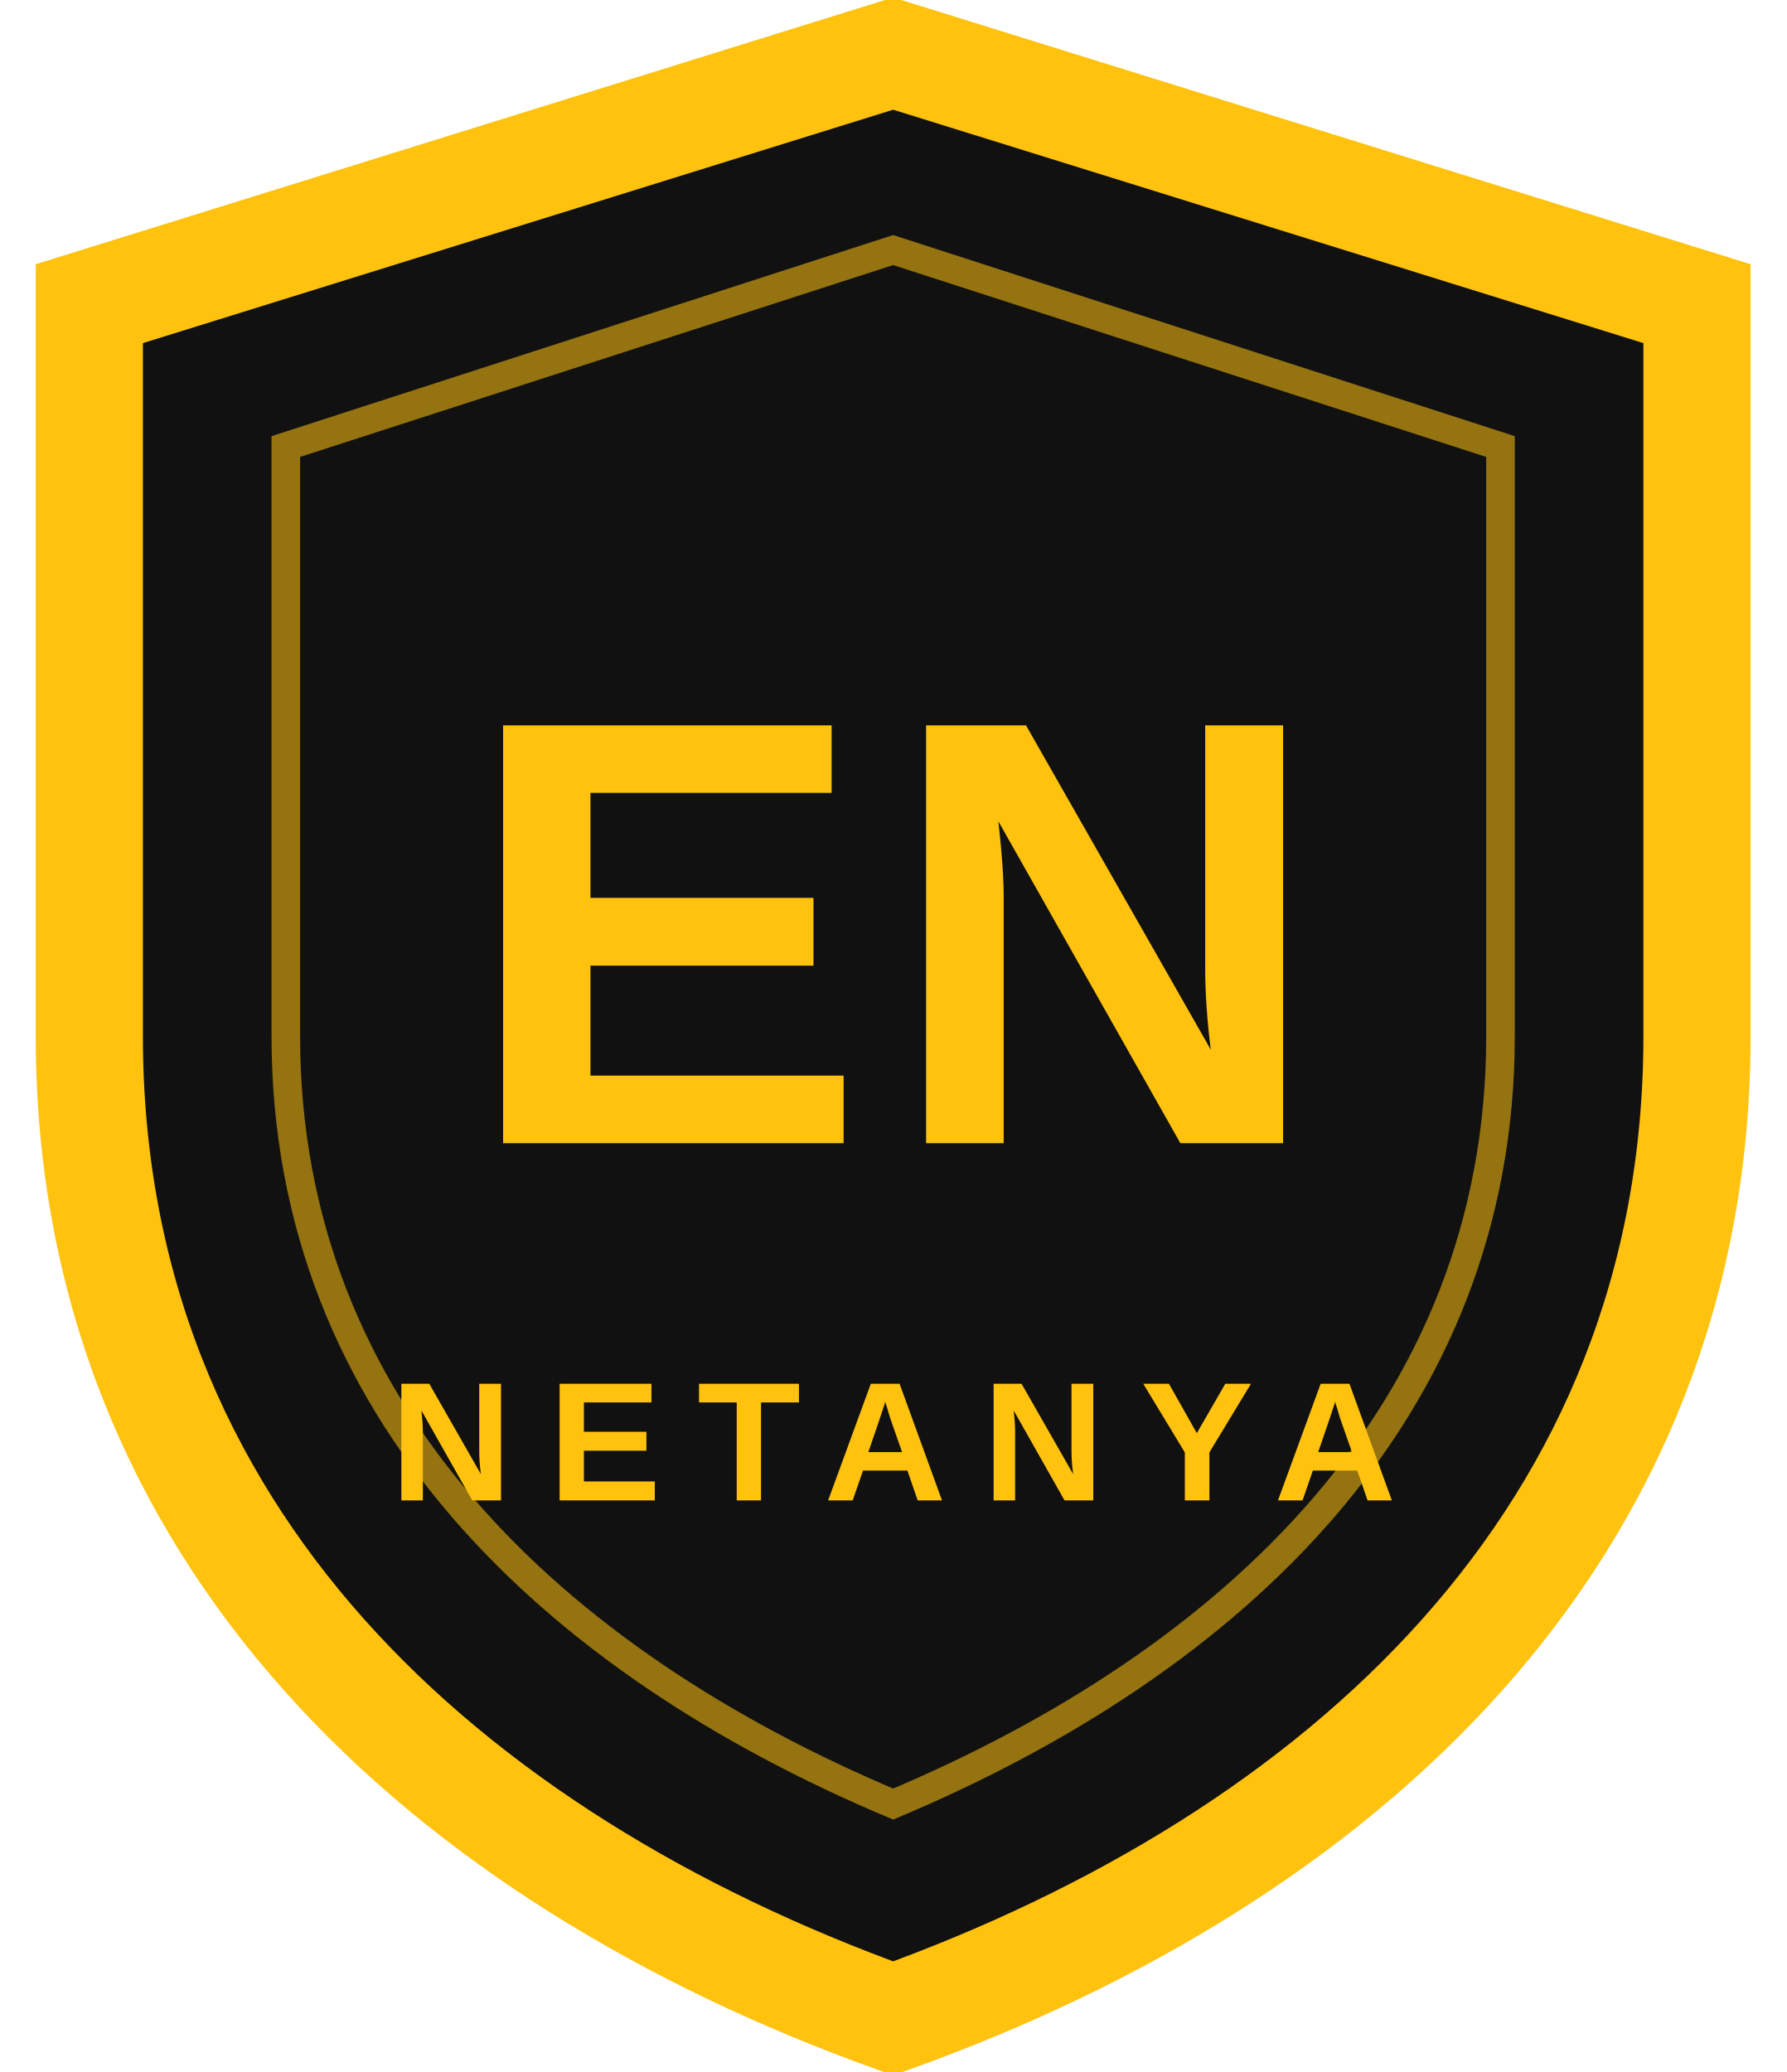
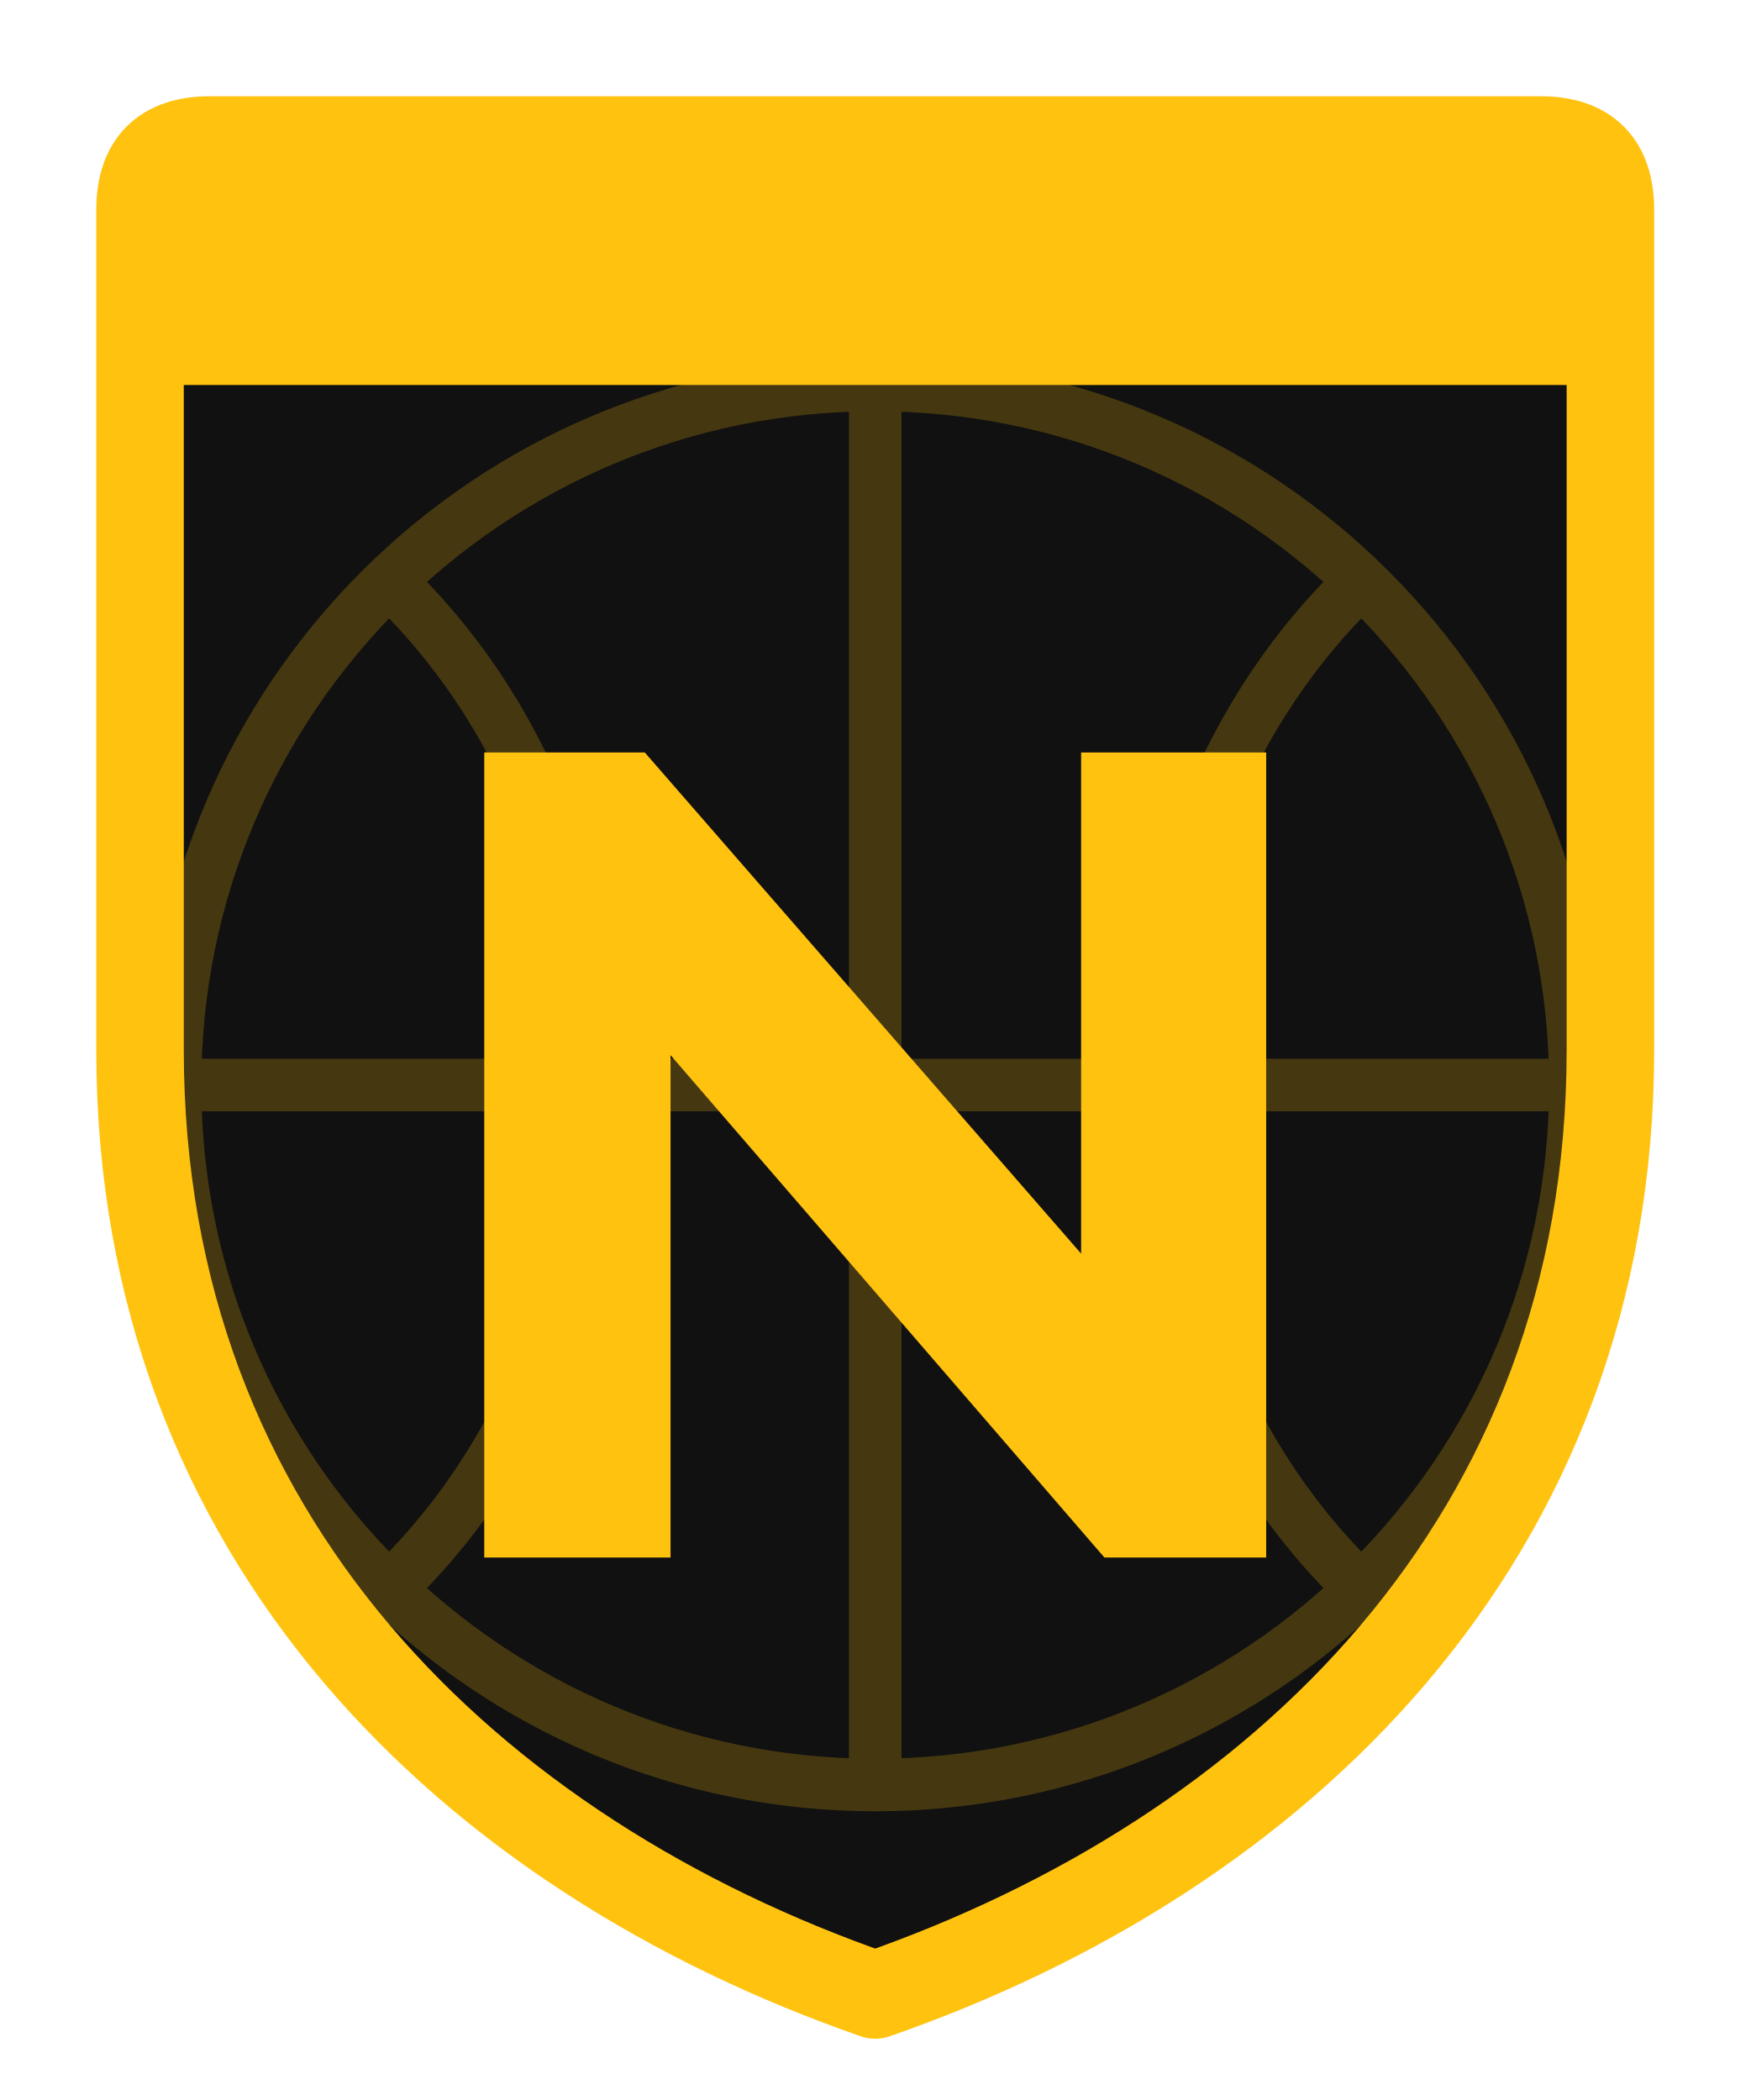
- <svg xmlns="http://www.w3.org/2000/svg" viewBox="0 0 100 116">
-   <path d="M50 3 L95 17 V58 C95 86 75 104 50 113 C25 104 5 86 5 58 V17 Z" fill="#111111" stroke="#FFC20E" stroke-width="6" />
-   <path d="M50 14 L84 25 V58 C84 79 69 93 50 101 C31 93 16 79 16 58 V25 Z" fill="none" stroke="#FFC20E" stroke-width="1.6" opacity="0.55" />
-   <text x="50" y="64" text-anchor="middle" font-family="Arial Black, Arial, sans-serif" font-weight="900" font-size="34" fill="#FFC20E" letter-spacing="1">EN</text>
-   <text x="50" y="84" text-anchor="middle" font-family="Arial, sans-serif" font-weight="700" font-size="9.5" fill="#FFC20E" letter-spacing="2">NETANYA</text>
+ <svg xmlns="http://www.w3.org/2000/svg" viewBox="0 0 100 120">
+   <defs>
+     <clipPath id="s">
+       <path d="M12 8 H88 Q92 8 92 12 V60 C92 88 73 106 50 114 C27 106 8 88 8 60 V12 Q8 8 12 8 Z" />
+     </clipPath>
+   </defs>
+   <path d="M12 8 H88 Q92 8 92 12 V60 C92 88 73 106 50 114 C27 106 8 88 8 60 V12 Q8 8 12 8 Z" fill="#111111" />
+   <g clip-path="url(#s)">
+     <g fill="none" stroke="#FFC20E" stroke-width="3" opacity="0.22">
+       <circle cx="50" cy="62" r="40" />
+       <path d="M50 22 V102 M10 62 H90" />
+       <path d="M22 33 C38 48 38 76 22 91" />
+       <path d="M78 33 C62 48 62 76 78 91" />
+     </g>
+     <rect x="0" y="0" width="100" height="22" fill="#FFC20E" />
+   </g>
+   <path d="M12 8 H88 Q92 8 92 12 V60 C92 88 73 106 50 114 C27 106 8 88 8 60 V12 Q8 8 12 8 Z" fill="none" stroke="#FFC20E" stroke-width="5" stroke-linejoin="round" />
+   <path d="M27.665 43.0V89.0H38.307V60.294L63.093 89.0H72.335V43.0H61.763V71.636L36.837 43.0Z" fill="#FFC20E" />
</svg>
